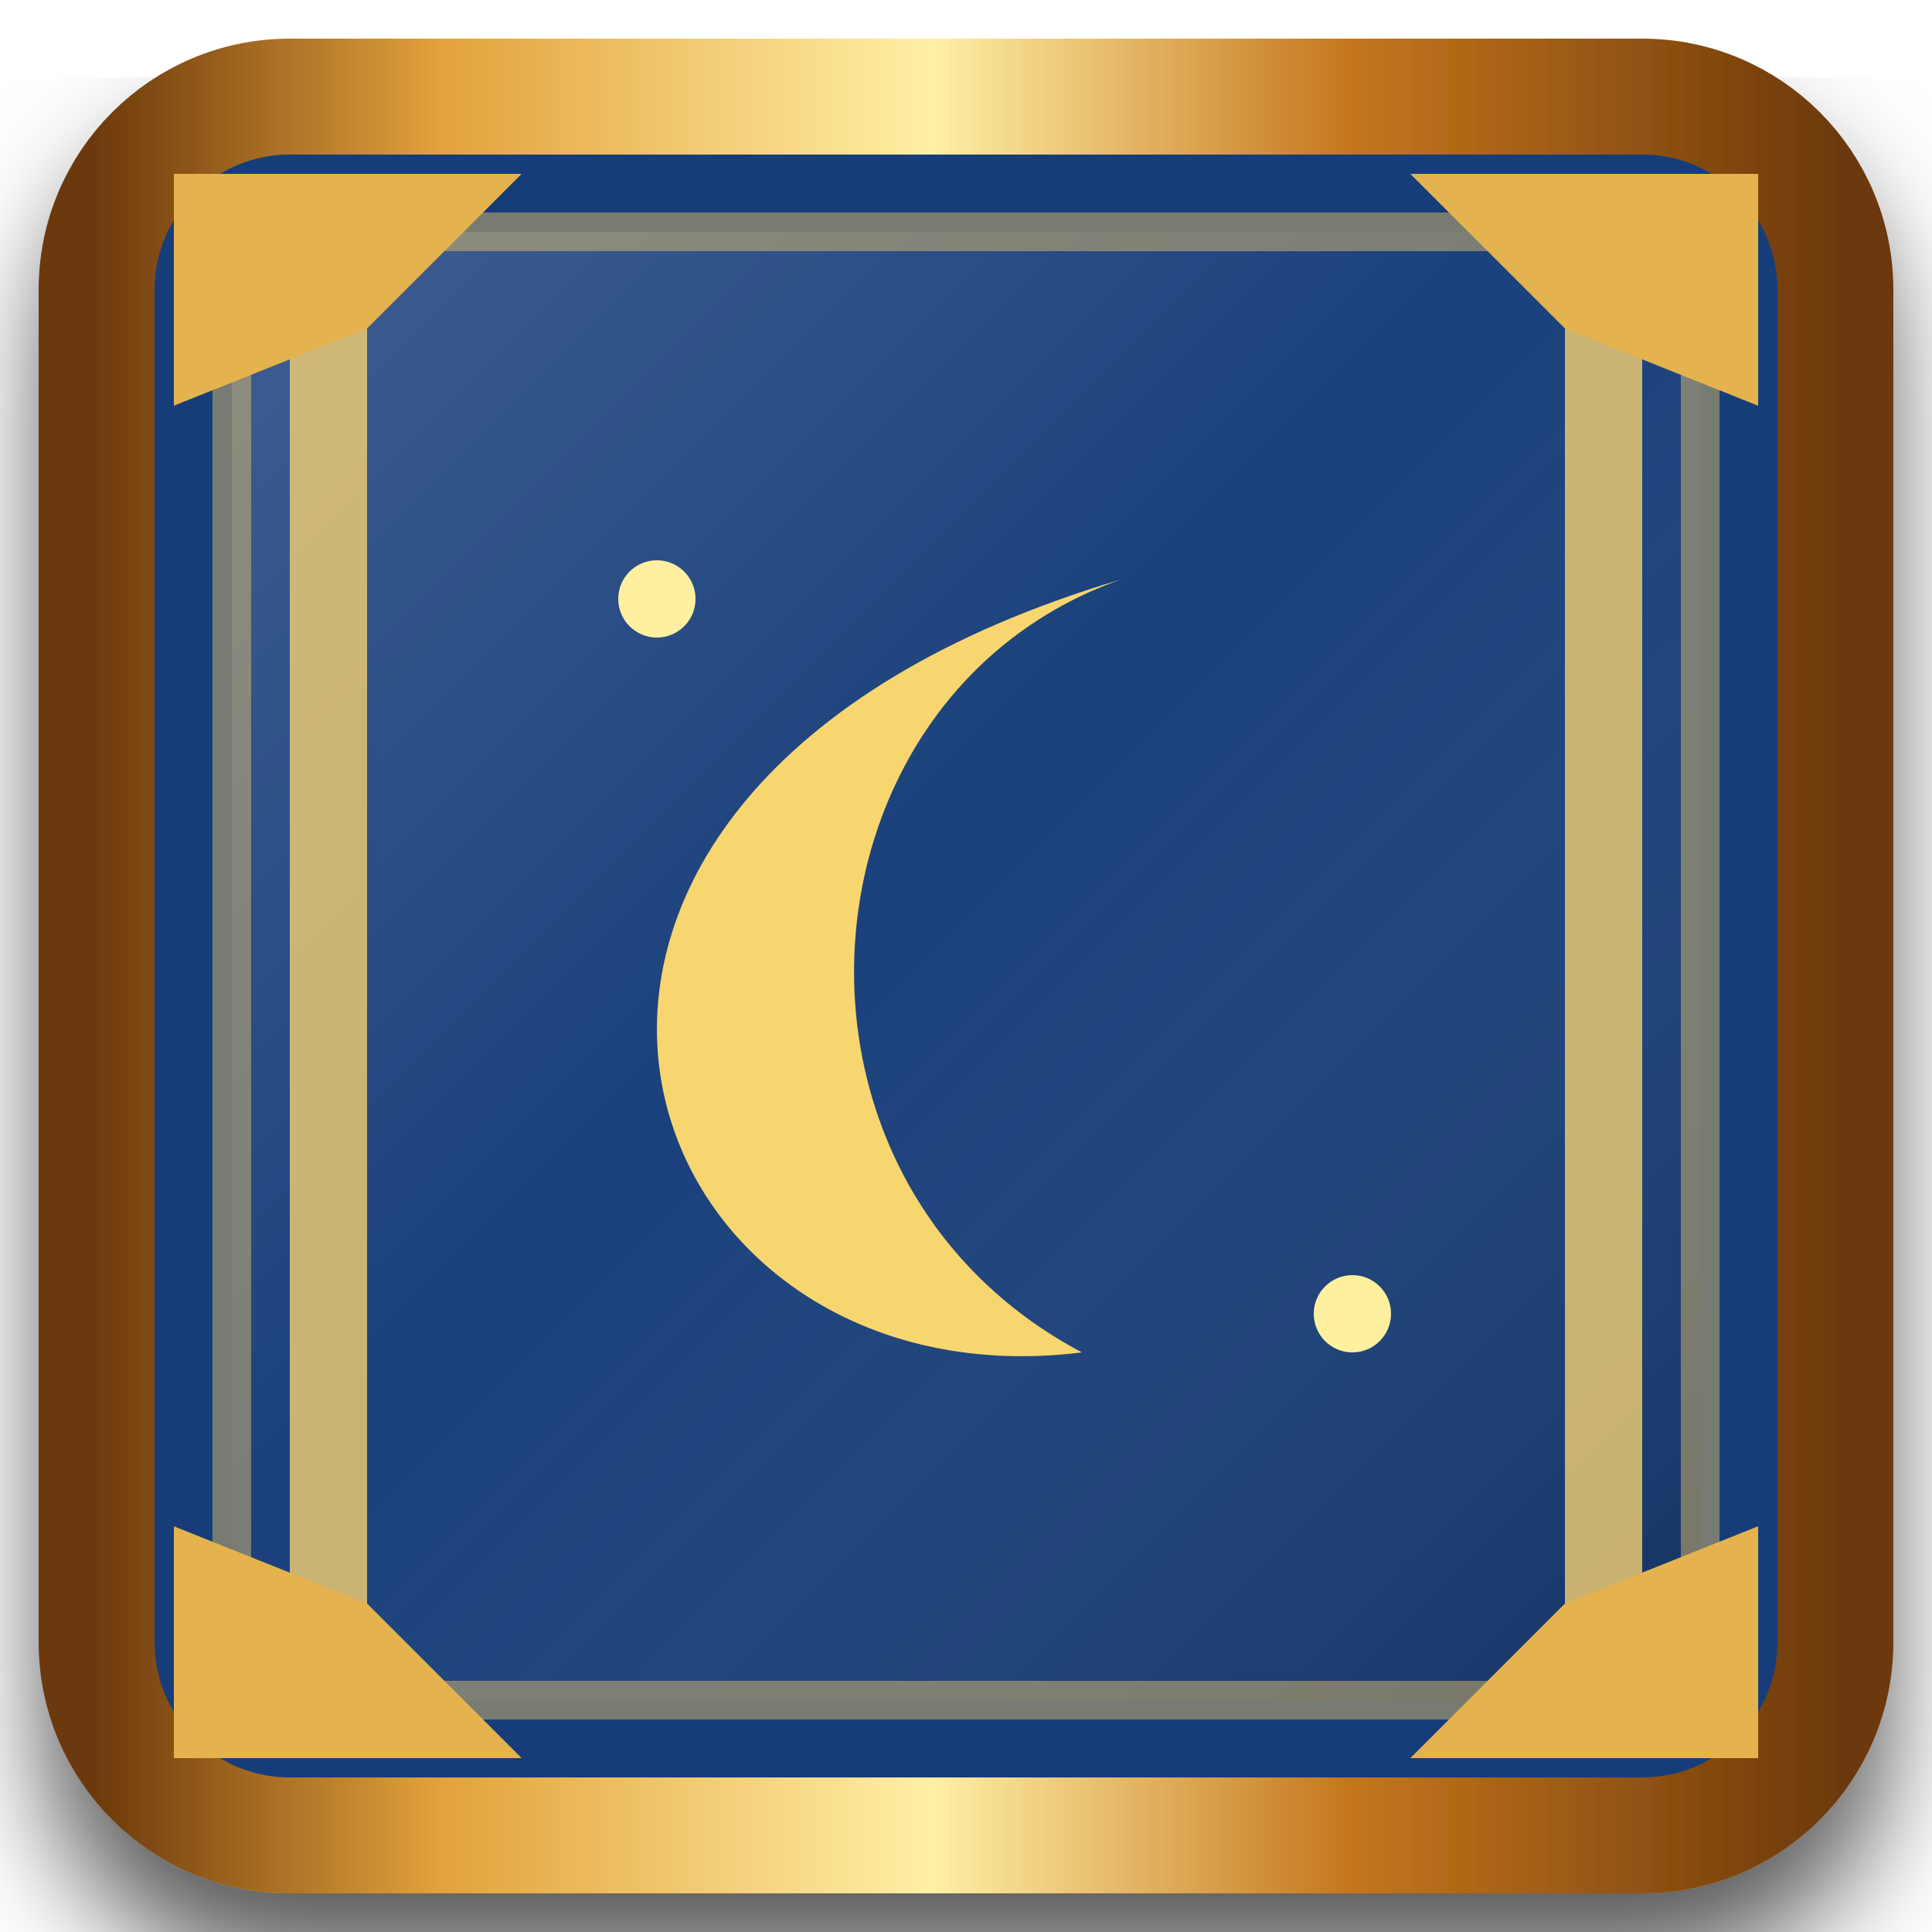
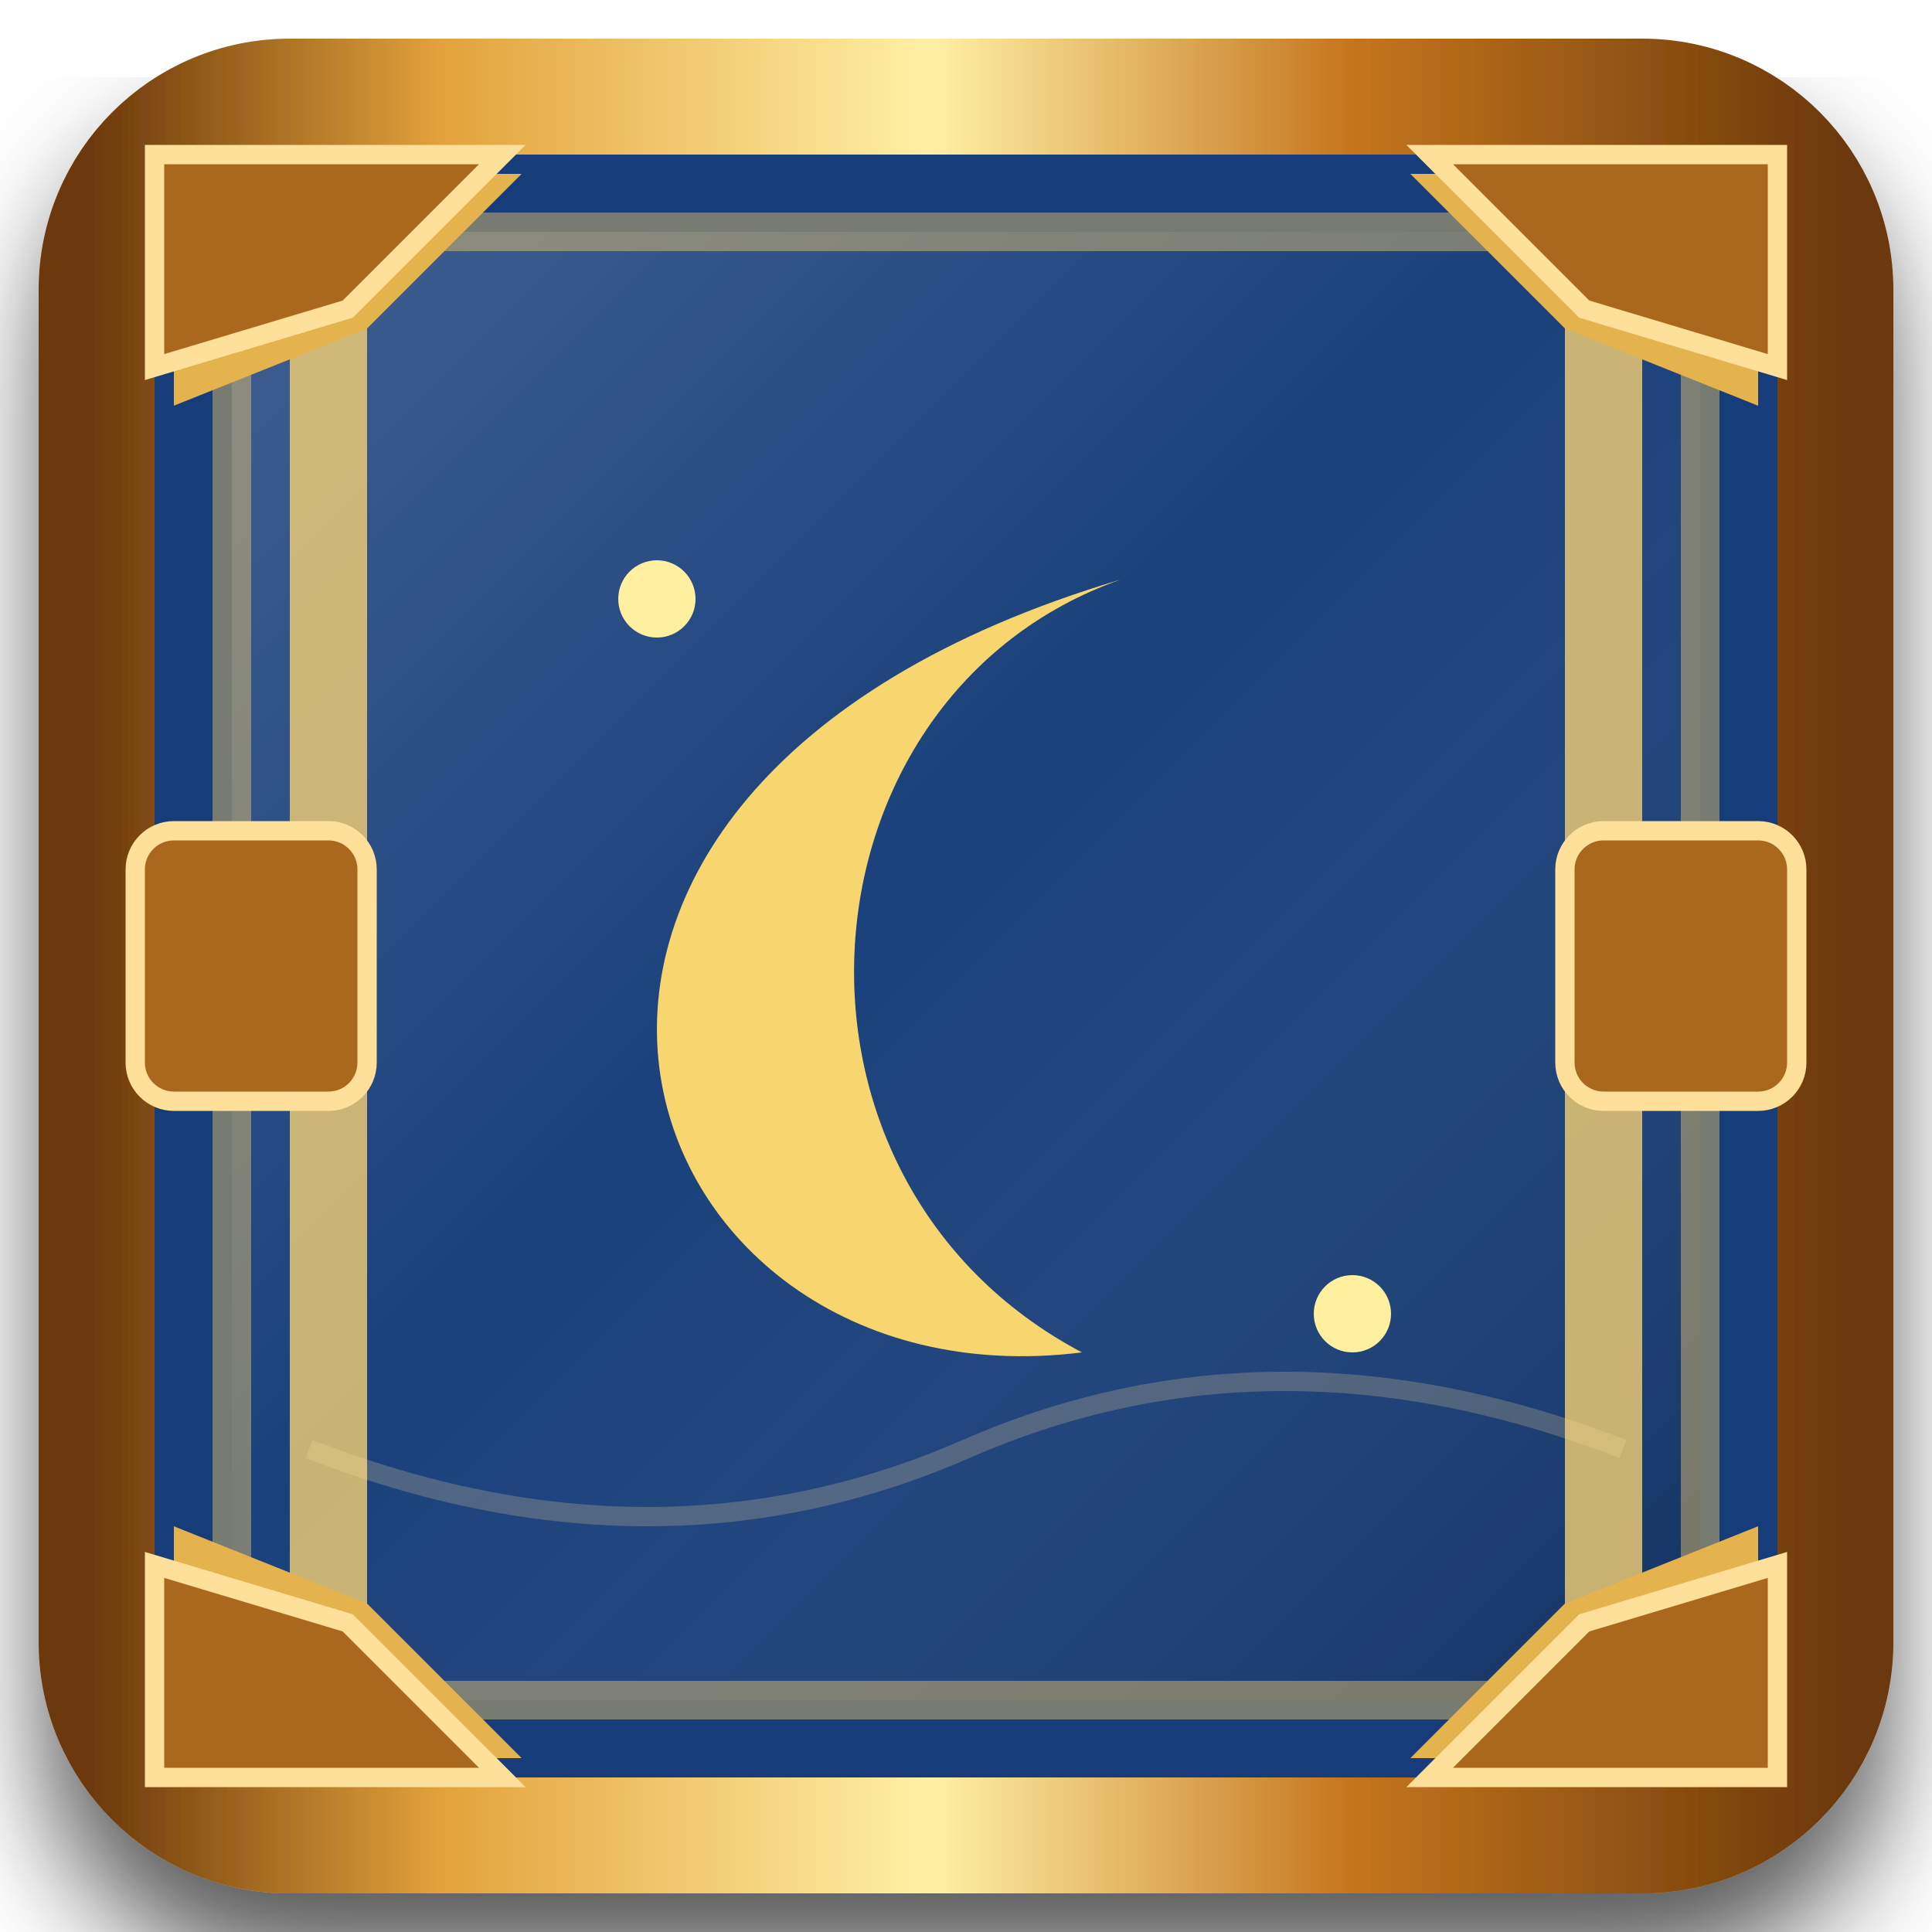
<svg xmlns="http://www.w3.org/2000/svg" data-role="book-single" data-variant="blue" viewBox="0 0 100 100">
  <defs>
    <linearGradient id="gold" x1="0" x2="1">
      <stop stop-color="#6c390b" />
      <stop offset=".2" stop-color="#e3a23c" />
      <stop offset=".48" stop-color="#fff0a6" />
      <stop offset=".72" stop-color="#c5761d" />
      <stop offset="1" stop-color="#6c390b" />
    </linearGradient>
    <linearGradient id="shine" x1="0" y1="0" x2="1" y2="1">
      <stop stop-color="#fff" stop-opacity=".18" />
      <stop offset=".45" stop-color="#fff" stop-opacity=".02" />
      <stop offset="1" stop-color="#000" stop-opacity=".2" />
    </linearGradient>
    <filter id="s">
      <feDropShadow dx="0" dy="4" stdDeviation="3" flood-color="#000" flood-opacity=".65" />
    </filter>
  </defs>
  <rect x="5" y="5" width="90" height="90" rx="10" fill="#173d79" stroke="url(#gold)" stroke-width="6" filter="url(#s)" />
  <rect x="12" y="12" width="76" height="76" rx="6" fill="url(#shine)" stroke="#f1c96b" stroke-opacity=".45" stroke-width="2" />
  <path d="M17 9v82M83 9v82" stroke="#f4cf73" stroke-width="4" opacity=".8" />
  <g fill="#e5b34e">
    <path d="M9 9h18l-8 8-10 4ZM91 9H73l8 8 10 4ZM9 91h18l-8-8-10-4ZM91 91H73l8-8 10-4Z" />
  </g>
  <path d="M58 30c-17 6-19 31-2 40-24 3-35-29 2-40Z" fill="#f8d66f" />
  <g fill="#fff0a0">
    <circle cx="34" cy="31" r="2" />
    <circle cx="70" cy="68" r="2" />
  </g>
+   <g fill="#a9681b" stroke="#ffe09a" stroke-width="1">
+     <path d="M8 8h18l-8 8-10 3ZM92 8H74l8 8 10 3ZM8 92h18l-8-8-10-3ZM92 92H74l8-8 10-3Z" />
+     <rect x="7" y="43" width="12" height="14" rx="2" />
+     <rect x="81" y="43" width="12" height="14" rx="2" />
+   </g>
+   <path d="M16 75q18 7 34 0t34 0" fill="none" stroke="#ffe09a" stroke-opacity=".22" />
</svg>
